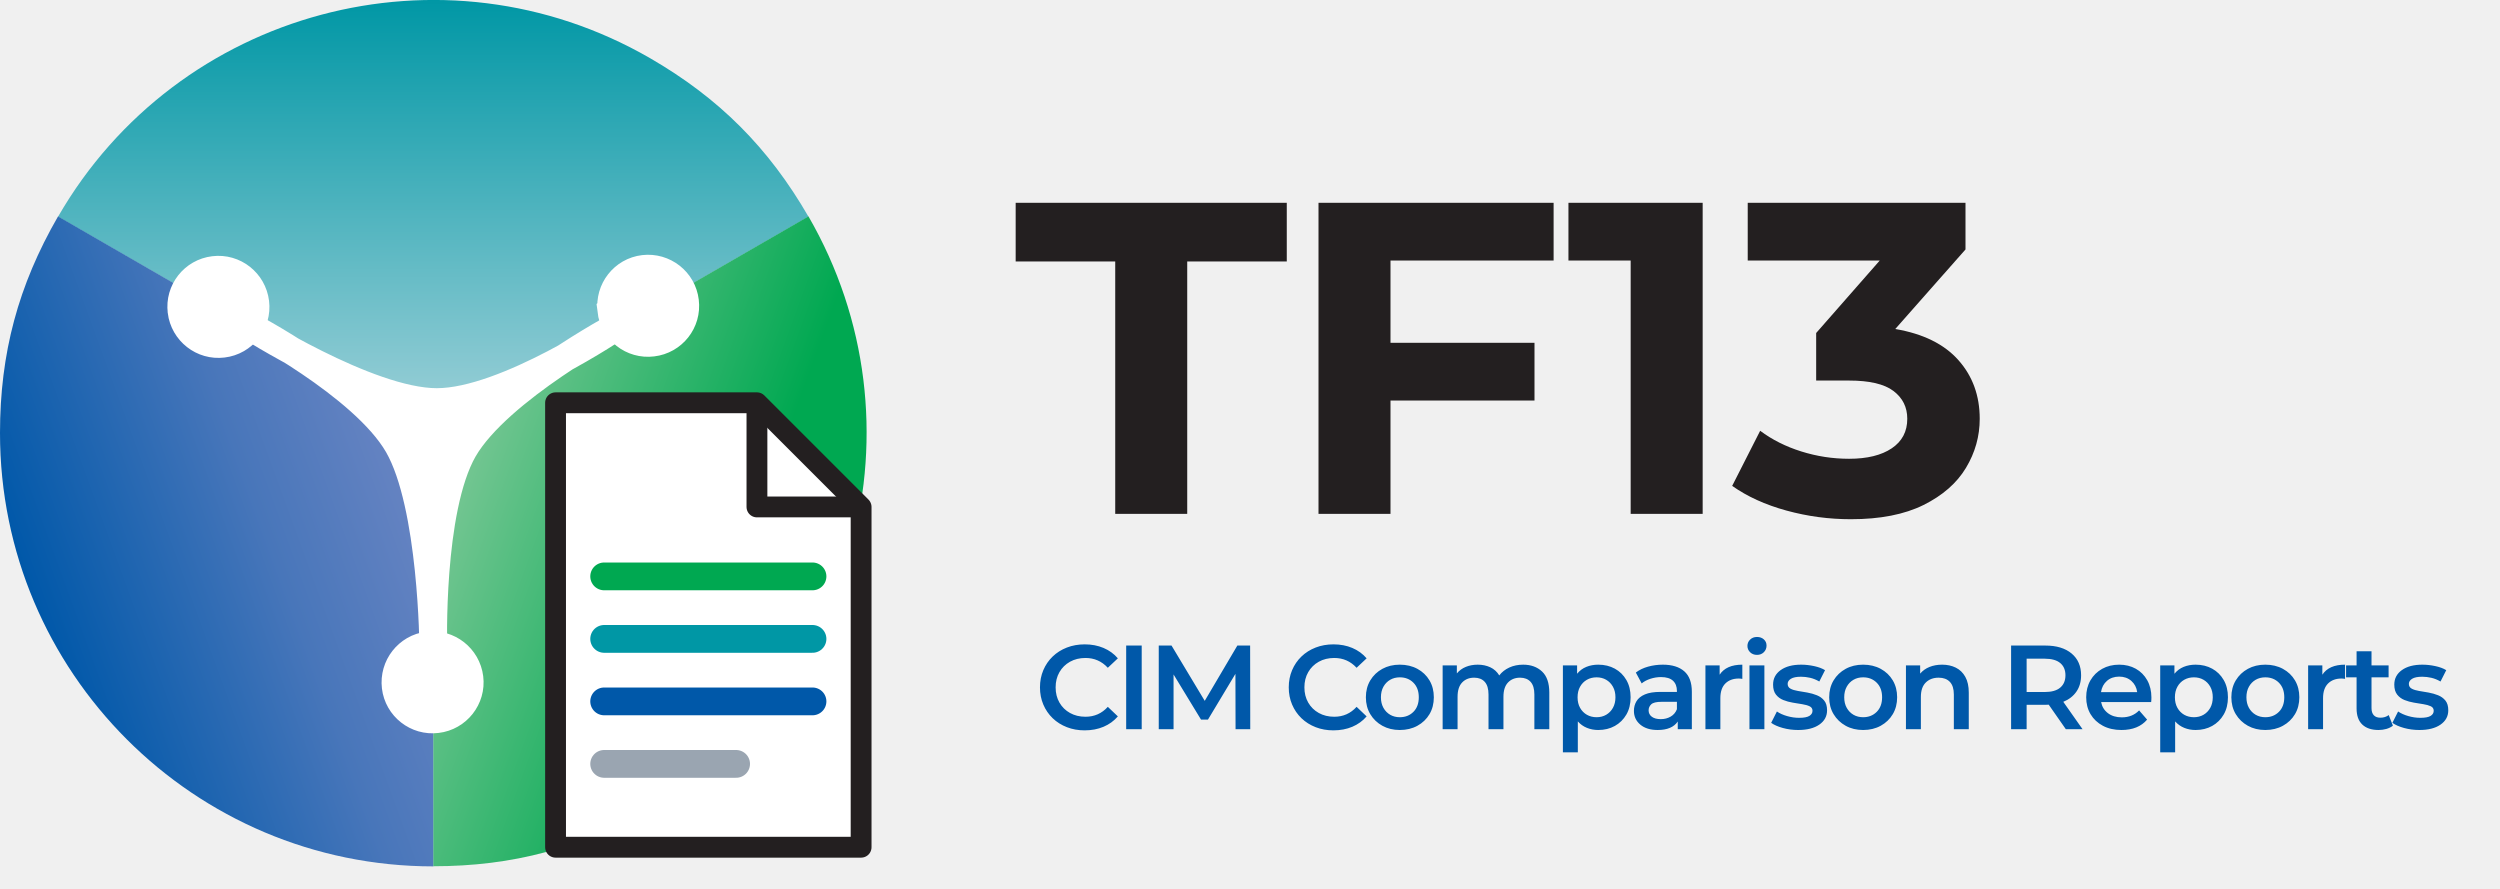
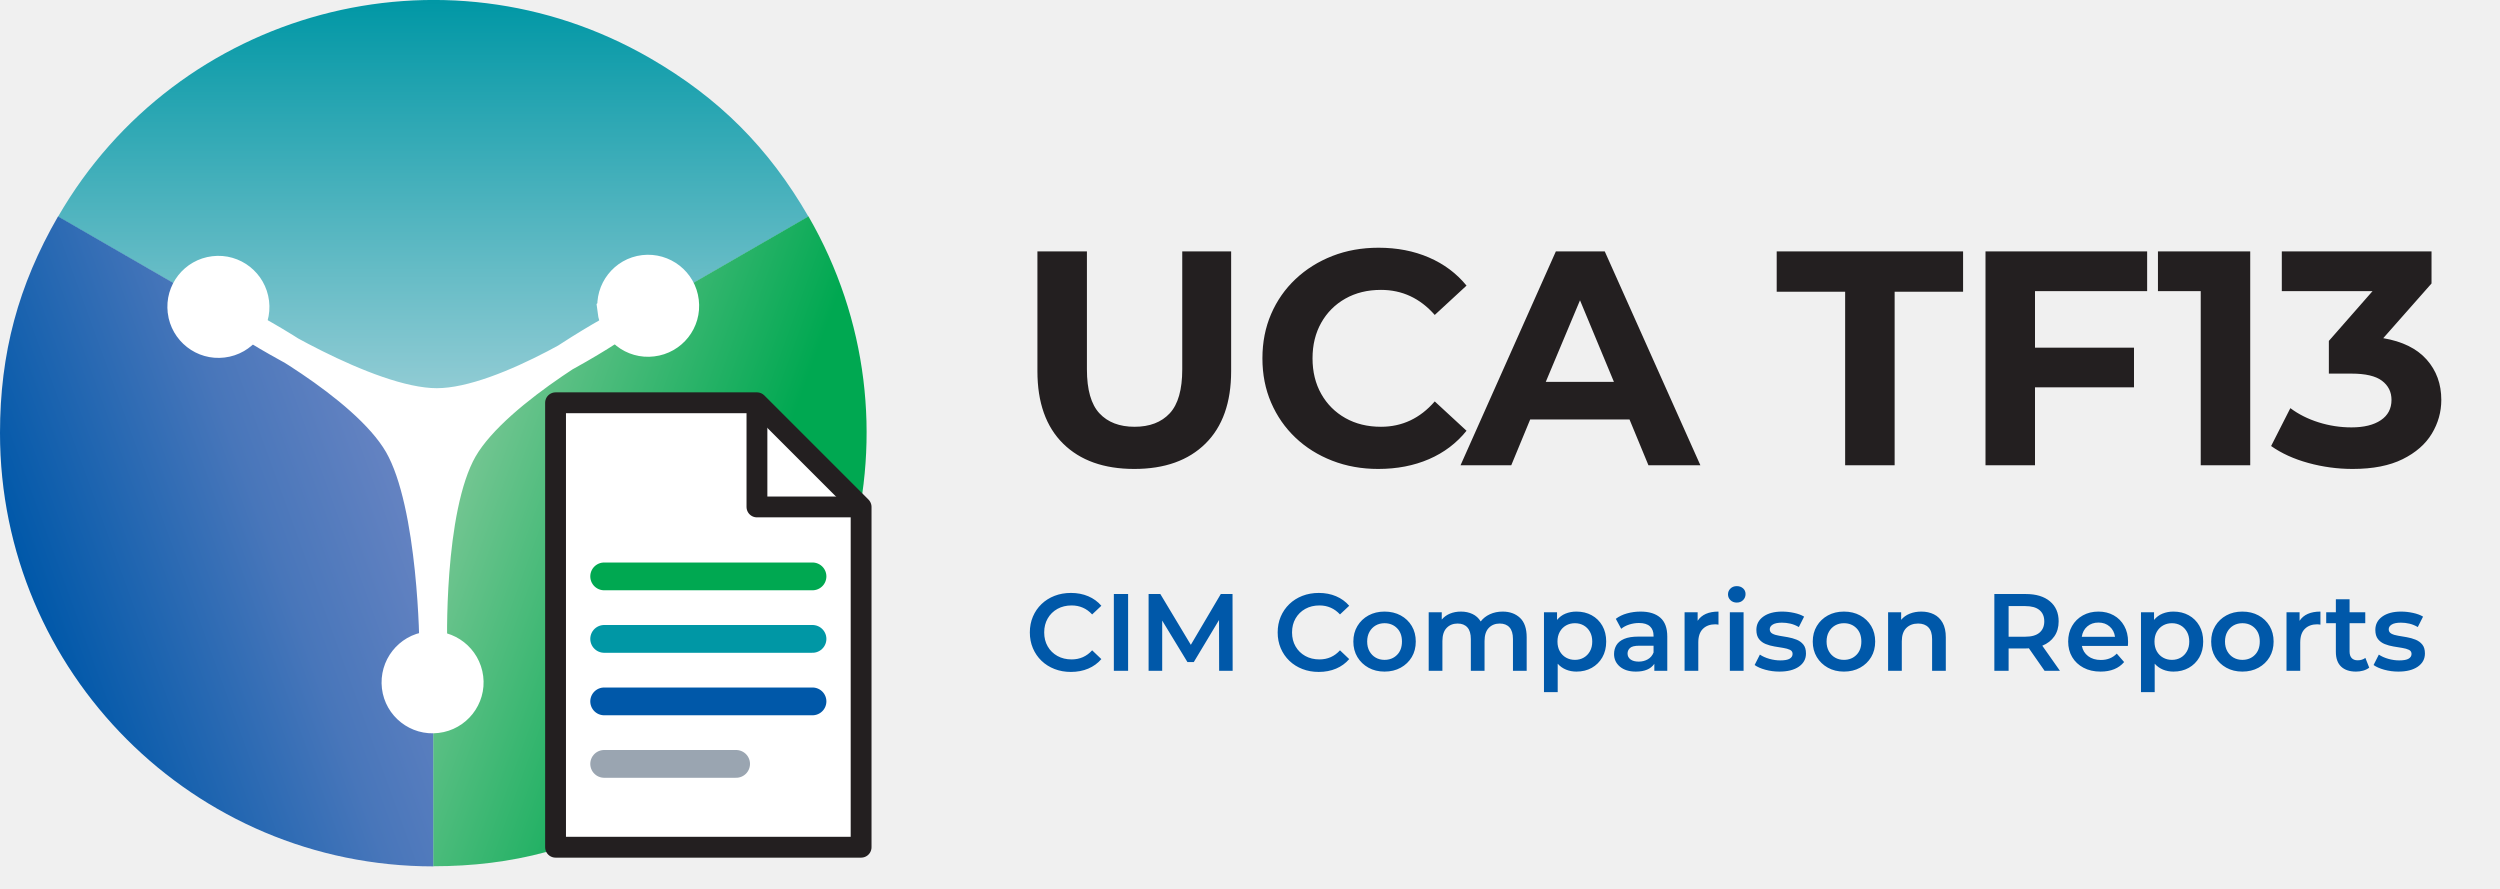
- <svg xmlns="http://www.w3.org/2000/svg" viewBox="0 0 180 64" role="img" aria-label="TF13 CIM Comparison Reports">
+ <svg xmlns="http://www.w3.org/2000/svg" viewBox="0 0 180 64" role="img" aria-label="UCA TF13 CIM Comparison Reports">
  <defs>
    <linearGradient id="t13-g1" x1="31.2" y1="0" x2="31.2" y2="31.2" gradientUnits="userSpaceOnUse">
      <stop offset="0" stop-color="#0097a5" />
      <stop offset=".63" stop-color="#66bcc6" />
      <stop offset="1" stop-color="#a0d1d9" />
    </linearGradient>
    <linearGradient id="t13-g2" x1="59.58" y1="44.39" x2="30.27" y2="33.72" gradientUnits="userSpaceOnUse">
      <stop offset=".23" stop-color="#00a851" />
      <stop offset="1" stop-color="#84ca9b" />
    </linearGradient>
    <linearGradient id="t13-g3" x1="32.12" y1="33.72" x2="2.8" y2="44.4" gradientUnits="userSpaceOnUse">
      <stop offset="0" stop-color="#6e87c4" />
      <stop offset=".44" stop-color="#4876ba" />
      <stop offset="1" stop-color="#0058a9" />
    </linearGradient>
  </defs>
  <path d="m31.2,31.2L4.18,15.6C12.79.68,31.87-4.43,46.79,4.18c4.97,2.87,8.55,6.45,11.42,11.42l-27.02,15.6Z" fill="url(#t13-g1)" />
  <path d="m31.19,31.18l27.02-15.6c8.62,14.92,3.5,34-11.42,42.61-4.97,2.87-9.86,4.18-15.6,4.18v-31.19Z" fill="url(#t13-g2)" />
  <path d="m31.19,31.18v31.2C13.96,62.37,0,48.41,0,31.18c0-5.74,1.31-10.63,4.18-15.6l27.02,15.6Z" fill="url(#t13-g3)" />
  <path d="m44.56,23.41s-8.12,5.54-13.11,5.54-13.68-5.58-13.68-5.58c0,0,8.39,4.35,10.89,8.68,2.49,4.32,2.54,14.64,2.54,14.64,0,0-.31-10,2.18-14.33,2.5-4.32,11.18-8.94,11.18-8.94Z" fill="#fff" stroke="#fff" stroke-width="2" />
  <path d="m28.67,49.43c-.16-1.37.81-2.61,2.17-2.78,1.37-.16,2.61.81,2.78,2.18.17,1.36-.81,2.61-2.18,2.77-1.36.17-2.61-.81-2.77-2.17Z" fill="#fff" stroke="#fff" stroke-width="2.36" />
  <path d="m13.25,22.39c-.17-1.37.81-2.61,2.17-2.77,1.37-.17,2.61.81,2.78,2.18.17,1.37-.81,2.61-2.17,2.77-1.37.17-2.61-.81-2.78-2.17Z" fill="#fff" stroke="#fff" stroke-width="2.36" />
  <path d="m44.2,22.31c-.16-1.37.81-2.61,2.17-2.77,1.36-.16,2.61.81,2.77,2.18.17,1.37-.81,2.61-2.18,2.77-1.36.17-2.61-.8-2.77-2.17Z" fill="#fff" stroke="#fff" stroke-width="2.36" />
  <path d="M40 29h14.5l7.5 7.5V61H40z" fill="#fff" stroke="#231f20" stroke-width="1.5" stroke-linejoin="round" />
  <path d="M54.5 29v7.5H62" fill="none" stroke="#231f20" stroke-width="1.5" stroke-linejoin="round" />
  <path d="M43.5 41.5h15" stroke="#00a851" stroke-width="2" stroke-linecap="round" />
  <path d="M43.5 46h15" stroke="#0097a5" stroke-width="2" stroke-linecap="round" />
  <path d="M43.5 50.5h15" stroke="#0058a9" stroke-width="2" stroke-linecap="round" />
  <path d="M43.5 55H53" stroke="#9aa5b1" stroke-width="2" stroke-linecap="round" />
-   <path d="M80.296 37.0V18.824H73.128V14.6H92.648V18.824H85.48V37.0Z M94.932 37.0V14.6H111.86V18.76H100.116V24.68H110.484V28.84H100.116V37.0Z M117.408 37.0V18.76H112.928V14.6H122.592V37.0Z M133.26 37.384Q130.892 37.384 128.62 36.76Q126.348 36.136 124.716 34.984L126.732 31.016Q128.012 31.976 129.692 32.504Q131.372 33.032 133.132 33.032Q135.084 33.032 136.204 32.28Q137.324 31.528 137.324 30.152Q137.324 28.904 136.332 28.152Q135.34 27.4 133.132 27.4H130.764V23.976L135.34 18.76H125.836V14.6H141.516V17.96L136.46 23.688Q139.468 24.2 141.004 25.928Q142.54 27.656 142.54 30.152Q142.54 32.04 141.548 33.688Q140.556 35.336 138.492 36.36Q136.428 37.384 133.26 37.384Z" fill="#231f20" />
-   <path d="M78.095 52.586Q77.407 52.586 76.818 52.358Q76.229 52.13 75.794 51.713Q75.36 51.296 75.119 50.728Q74.878 50.161 74.878 49.49Q74.878 48.819 75.119 48.252Q75.36 47.684 75.794 47.267Q76.229 46.85 76.818 46.622Q77.407 46.394 78.103 46.394Q78.843 46.394 79.454 46.652Q80.064 46.91 80.486 47.4L79.763 48.08Q79.11 47.374 78.155 47.374Q77.527 47.374 77.041 47.645Q76.555 47.916 76.28 48.394Q76.005 48.871 76.005 49.49Q76.005 50.109 76.28 50.587Q76.555 51.064 77.041 51.335Q77.527 51.606 78.155 51.606Q79.118 51.606 79.763 50.892L80.486 51.58Q80.064 52.07 79.454 52.328Q78.843 52.586 78.095 52.586Z M81.085 52.5V46.48H82.203V52.5Z M83.43 52.5V46.48H84.35L86.741 50.462L89.089 46.48H90.009L90.018 52.5H88.96L88.951 48.518L86.973 51.812H86.474L84.496 48.561V52.5Z M96.006 52.586Q95.318 52.586 94.729 52.358Q94.14 52.13 93.706 51.713Q93.272 51.296 93.031 50.728Q92.79 50.161 92.79 49.49Q92.79 48.819 93.031 48.252Q93.272 47.684 93.706 47.267Q94.14 46.85 94.729 46.622Q95.318 46.394 96.015 46.394Q96.755 46.394 97.365 46.652Q97.976 46.91 98.397 47.4L97.675 48.08Q97.021 47.374 96.067 47.374Q95.439 47.374 94.953 47.645Q94.467 47.916 94.192 48.394Q93.917 48.871 93.917 49.49Q93.917 50.109 94.192 50.587Q94.467 51.064 94.953 51.335Q95.439 51.606 96.067 51.606Q97.03 51.606 97.675 50.892L98.397 51.58Q97.976 52.07 97.365 52.328Q96.755 52.586 96.006 52.586Z M100.785 52.56Q100.08 52.56 99.53 52.255Q98.979 51.95 98.661 51.421Q98.343 50.892 98.343 50.204Q98.343 49.516 98.661 48.987Q98.979 48.458 99.53 48.157Q100.08 47.856 100.785 47.856Q101.499 47.856 102.054 48.157Q102.609 48.458 102.923 48.987Q103.236 49.516 103.236 50.204Q103.236 50.892 102.923 51.421Q102.609 51.95 102.054 52.255Q101.499 52.56 100.785 52.56ZM100.785 51.64Q101.379 51.64 101.766 51.253Q102.153 50.866 102.153 50.204Q102.153 49.542 101.766 49.155Q101.379 48.768 100.785 48.768Q100.398 48.768 100.093 48.944Q99.788 49.12 99.607 49.443Q99.427 49.765 99.427 50.204Q99.427 50.642 99.607 50.965Q99.788 51.287 100.093 51.464Q100.398 51.64 100.785 51.64Z M103.87 52.5V47.908H104.894V48.484Q105.152 48.174 105.539 48.015Q105.926 47.856 106.399 47.856Q106.897 47.856 107.302 48.045Q107.706 48.234 107.947 48.63Q108.222 48.269 108.669 48.062Q109.116 47.856 109.667 47.856Q110.501 47.856 111.025 48.346Q111.55 48.836 111.55 49.868V52.5H110.475V50.006Q110.475 49.395 110.204 49.094Q109.933 48.793 109.443 48.793Q108.91 48.793 108.579 49.137Q108.248 49.481 108.248 50.169V52.5H107.173V50.006Q107.173 49.395 106.902 49.094Q106.631 48.793 106.141 48.793Q105.607 48.793 105.276 49.137Q104.945 49.481 104.945 50.169V52.5Z M115.073 52.56Q114.635 52.56 114.256 52.405Q113.878 52.251 113.603 51.941V54.168H112.528V47.908H113.551V48.51Q113.826 48.174 114.218 48.015Q114.609 47.856 115.073 47.856Q115.744 47.856 116.269 48.144Q116.793 48.432 117.099 48.961Q117.404 49.49 117.404 50.204Q117.404 50.918 117.099 51.447Q116.793 51.975 116.269 52.268Q115.744 52.56 115.073 52.56ZM114.953 51.64Q115.34 51.64 115.645 51.464Q115.95 51.287 116.131 50.965Q116.312 50.642 116.312 50.204Q116.312 49.765 116.131 49.443Q115.95 49.12 115.645 48.944Q115.34 48.768 114.953 48.768Q114.566 48.768 114.256 48.944Q113.947 49.12 113.766 49.443Q113.585 49.765 113.585 50.204Q113.585 50.642 113.766 50.965Q113.947 51.287 114.256 51.464Q114.566 51.64 114.953 51.64Z M120.798 52.5V51.95Q120.385 52.56 119.353 52.56Q118.562 52.56 118.102 52.173Q117.642 51.786 117.642 51.184Q117.642 50.797 117.827 50.488Q118.012 50.178 118.433 49.997Q118.855 49.817 119.551 49.817H120.738V49.748Q120.738 49.275 120.454 49.013Q120.17 48.75 119.594 48.75Q119.207 48.75 118.833 48.871Q118.459 48.991 118.201 49.206L117.78 48.424Q118.149 48.14 118.661 47.998Q119.173 47.856 119.723 47.856Q120.721 47.856 121.267 48.333Q121.813 48.811 121.813 49.808V52.5ZM120.738 51.064V50.531H119.629Q119.078 50.531 118.889 50.711Q118.7 50.892 118.7 51.141Q118.7 51.434 118.932 51.606Q119.164 51.778 119.577 51.778Q119.973 51.778 120.286 51.597Q120.6 51.416 120.738 51.064Z M122.791 52.5V47.908H123.814V48.578Q124.287 47.856 125.448 47.856V48.879Q125.379 48.871 125.319 48.862Q125.259 48.854 125.199 48.854Q124.588 48.854 124.227 49.21Q123.866 49.567 123.866 50.273V52.5Z M125.961 52.5V47.908H127.036V52.5ZM126.503 47.151Q126.202 47.151 126.009 46.962Q125.815 46.772 125.815 46.506Q125.815 46.239 126.009 46.05Q126.202 45.861 126.503 45.861Q126.804 45.861 126.998 46.037Q127.191 46.213 127.191 46.48Q127.191 46.764 126.998 46.957Q126.804 47.151 126.503 47.151Z M129.468 52.56Q128.891 52.56 128.362 52.414Q127.834 52.268 127.524 52.044L127.937 51.227Q128.238 51.434 128.672 51.558Q129.106 51.683 129.536 51.683Q130.052 51.683 130.276 51.545Q130.5 51.408 130.5 51.176Q130.5 50.952 130.293 50.853Q130.087 50.754 129.764 50.703Q129.442 50.651 129.081 50.591Q128.719 50.531 128.397 50.402Q128.074 50.273 127.868 50.01Q127.662 49.748 127.662 49.292Q127.662 48.639 128.208 48.247Q128.754 47.856 129.683 47.856Q130.138 47.856 130.616 47.959Q131.093 48.062 131.403 48.252L130.99 49.069Q130.663 48.879 130.332 48.802Q130.001 48.725 129.674 48.725Q129.184 48.725 128.947 48.871Q128.711 49.017 128.711 49.241Q128.711 49.473 128.917 49.585Q129.124 49.696 129.446 49.748Q129.769 49.8 130.13 49.864Q130.491 49.929 130.813 50.058Q131.136 50.187 131.342 50.44Q131.549 50.694 131.549 51.141Q131.549 51.786 130.99 52.173Q130.431 52.56 129.468 52.56Z M134.143 52.56Q133.438 52.56 132.888 52.255Q132.337 51.95 132.019 51.421Q131.701 50.892 131.701 50.204Q131.701 49.516 132.019 48.987Q132.337 48.458 132.888 48.157Q133.438 47.856 134.143 47.856Q134.857 47.856 135.412 48.157Q135.966 48.458 136.28 48.987Q136.594 49.516 136.594 50.204Q136.594 50.892 136.28 51.421Q135.966 51.95 135.412 52.255Q134.857 52.56 134.143 52.56ZM134.143 51.64Q134.737 51.64 135.124 51.253Q135.511 50.866 135.511 50.204Q135.511 49.542 135.124 49.155Q134.737 48.768 134.143 48.768Q133.756 48.768 133.451 48.944Q133.146 49.12 132.965 49.443Q132.784 49.765 132.784 50.204Q132.784 50.642 132.965 50.965Q133.146 51.287 133.451 51.464Q133.756 51.64 134.143 51.64Z M137.228 52.5V47.908H138.251V48.501Q138.518 48.183 138.927 48.019Q139.335 47.856 139.834 47.856Q140.384 47.856 140.819 48.071Q141.253 48.286 141.502 48.733Q141.752 49.18 141.752 49.868V52.5H140.677V50.006Q140.677 49.395 140.389 49.094Q140.1 48.793 139.584 48.793Q139.008 48.793 138.656 49.142Q138.303 49.49 138.303 50.178V52.5Z M144.799 52.5V46.48H147.267Q148.471 46.48 149.155 47.052Q149.839 47.624 149.839 48.621Q149.839 49.309 149.503 49.795Q149.168 50.281 148.557 50.531L149.942 52.5H148.738L147.508 50.737Q147.396 50.746 147.276 50.746H145.917V52.5ZM145.917 49.825H147.224Q147.964 49.825 148.338 49.507Q148.712 49.189 148.712 48.621Q148.712 48.054 148.338 47.74Q147.964 47.426 147.224 47.426H145.917Z M152.743 52.56Q151.978 52.56 151.406 52.255Q150.834 51.95 150.52 51.421Q150.206 50.892 150.206 50.204Q150.206 49.516 150.511 48.987Q150.817 48.458 151.354 48.157Q151.892 47.856 152.58 47.856Q153.25 47.856 153.775 48.148Q154.3 48.441 154.601 48.978Q154.902 49.516 154.902 50.23Q154.902 50.298 154.897 50.384Q154.893 50.47 154.884 50.548H151.281Q151.376 51.047 151.771 51.348Q152.167 51.649 152.769 51.649Q153.534 51.649 154.016 51.15L154.592 51.812Q153.956 52.56 152.743 52.56ZM151.272 49.834H153.878Q153.809 49.335 153.457 49.026Q153.104 48.716 152.58 48.716Q152.055 48.716 151.702 49.021Q151.35 49.327 151.272 49.834Z M158.081 52.56Q157.642 52.56 157.264 52.405Q156.886 52.251 156.61 51.941V54.168H155.535V47.908H156.559V48.51Q156.834 48.174 157.225 48.015Q157.617 47.856 158.081 47.856Q158.752 47.856 159.276 48.144Q159.801 48.432 160.106 48.961Q160.412 49.49 160.412 50.204Q160.412 50.918 160.106 51.447Q159.801 51.975 159.276 52.268Q158.752 52.56 158.081 52.56ZM157.961 51.64Q158.348 51.64 158.653 51.464Q158.958 51.287 159.139 50.965Q159.319 50.642 159.319 50.204Q159.319 49.765 159.139 49.443Q158.958 49.12 158.653 48.944Q158.348 48.768 157.961 48.768Q157.574 48.768 157.264 48.944Q156.954 49.12 156.774 49.443Q156.593 49.765 156.593 50.204Q156.593 50.642 156.774 50.965Q156.954 51.287 157.264 51.464Q157.574 51.64 157.961 51.64Z M163.101 52.56Q162.395 52.56 161.845 52.255Q161.295 51.95 160.976 51.421Q160.658 50.892 160.658 50.204Q160.658 49.516 160.976 48.987Q161.295 48.458 161.845 48.157Q162.395 47.856 163.101 47.856Q163.814 47.856 164.369 48.157Q164.924 48.458 165.238 48.987Q165.552 49.516 165.552 50.204Q165.552 50.892 165.238 51.421Q164.924 51.95 164.369 52.255Q163.814 52.56 163.101 52.56ZM163.101 51.64Q163.694 51.64 164.081 51.253Q164.468 50.866 164.468 50.204Q164.468 49.542 164.081 49.155Q163.694 48.768 163.101 48.768Q162.714 48.768 162.408 48.944Q162.103 49.12 161.922 49.443Q161.742 49.765 161.742 50.204Q161.742 50.642 161.922 50.965Q162.103 51.287 162.408 51.464Q162.714 51.64 163.101 51.64Z M166.185 52.5V47.908H167.209V48.578Q167.682 47.856 168.843 47.856V48.879Q168.774 48.871 168.714 48.862Q168.654 48.854 168.593 48.854Q167.983 48.854 167.622 49.21Q167.26 49.567 167.26 50.273V52.5Z M171.257 52.56Q170.5 52.56 170.087 52.169Q169.674 51.778 169.674 51.012V48.768H168.917V47.908H169.674V46.893H170.749V47.908H171.979V48.768H170.749V50.986Q170.749 51.322 170.913 51.498Q171.076 51.674 171.386 51.674Q171.738 51.674 171.988 51.485L172.289 52.251Q172.091 52.405 171.82 52.483Q171.549 52.56 171.257 52.56Z M174.195 52.56Q173.619 52.56 173.09 52.414Q172.561 52.268 172.252 52.044L172.664 51.227Q172.965 51.434 173.4 51.558Q173.834 51.683 174.264 51.683Q174.78 51.683 175.004 51.545Q175.227 51.408 175.227 51.176Q175.227 50.952 175.021 50.853Q174.814 50.754 174.492 50.703Q174.169 50.651 173.808 50.591Q173.447 50.531 173.124 50.402Q172.802 50.273 172.596 50.01Q172.389 49.748 172.389 49.292Q172.389 48.639 172.935 48.247Q173.481 47.856 174.41 47.856Q174.866 47.856 175.343 47.959Q175.821 48.062 176.13 48.252L175.717 49.069Q175.391 48.879 175.059 48.802Q174.728 48.725 174.402 48.725Q173.911 48.725 173.675 48.871Q173.438 49.017 173.438 49.241Q173.438 49.473 173.645 49.585Q173.851 49.696 174.174 49.748Q174.496 49.8 174.857 49.864Q175.219 49.929 175.541 50.058Q175.864 50.187 176.07 50.44Q176.276 50.694 176.276 51.141Q176.276 51.786 175.717 52.173Q175.158 52.56 174.195 52.56Z" fill="#0058a9" />
+   <path d="M81.668 33.764Q78.39 33.764 76.542 31.938Q74.694 30.112 74.694 26.724V18.1H78.258V26.592Q78.258 28.792 79.16 29.76Q80.062 30.728 81.69 30.728Q83.318 30.728 84.22 29.76Q85.122 28.792 85.122 26.592V18.1H88.642V26.724Q88.642 30.112 86.794 31.938Q84.946 33.764 81.668 33.764Z M99.232 33.764Q97.45 33.764 95.921 33.17Q94.392 32.576 93.27 31.509Q92.148 30.442 91.521 28.99Q90.894 27.538 90.894 25.8Q90.894 24.062 91.521 22.61Q92.148 21.158 93.281 20.091Q94.414 19.024 95.932 18.43Q97.45 17.836 99.254 17.836Q101.256 17.836 102.884 18.54Q104.512 19.244 105.59 20.564L103.302 22.676Q101.718 20.872 99.43 20.872Q97.978 20.872 96.867 21.499Q95.756 22.126 95.129 23.237Q94.502 24.348 94.502 25.8Q94.502 27.252 95.129 28.363Q95.756 29.474 96.867 30.101Q97.978 30.728 99.43 30.728Q101.718 30.728 103.302 28.902L105.59 31.014Q104.512 32.356 102.884 33.06Q101.256 33.764 99.232 33.764Z M105.158 33.5 112.022 18.1H115.542L122.428 33.5H118.688L117.324 30.2H110.174L108.81 33.5ZM111.296 27.494H116.202L113.76 21.62Z M132.85 33.5V21.004H127.922V18.1H141.342V21.004H136.414V33.5Z M142.956 33.5V18.1H154.594V20.96H146.52V25.03H153.648V27.89H146.52V33.5Z M158.452 33.5V20.96H155.372V18.1H162.016V33.5Z M169.394 33.764Q167.766 33.764 166.204 33.335Q164.642 32.906 163.52 32.114L164.906 29.386Q165.786 30.046 166.941 30.409Q168.096 30.772 169.306 30.772Q170.648 30.772 171.418 30.255Q172.188 29.738 172.188 28.792Q172.188 27.934 171.506 27.417Q170.824 26.9 169.306 26.9H167.678V24.546L170.824 20.96H164.29V18.1H175.07V20.41L171.594 24.348Q173.662 24.7 174.718 25.888Q175.774 27.076 175.774 28.792Q175.774 30.09 175.092 31.223Q174.41 32.356 172.991 33.06Q171.572 33.764 169.394 33.764Z" fill="#231f20" />
+   <path d="M77.102 48.379Q76.47 48.379 75.929 48.17Q75.388 47.96 74.989 47.577Q74.59 47.194 74.369 46.673Q74.148 46.151 74.148 45.535Q74.148 44.919 74.369 44.397Q74.59 43.876 74.989 43.493Q75.388 43.11 75.929 42.9Q76.47 42.691 77.11 42.691Q77.79 42.691 78.35 42.928Q78.911 43.165 79.298 43.615L78.635 44.239Q78.034 43.592 77.157 43.592Q76.581 43.592 76.134 43.84Q75.688 44.089 75.435 44.528Q75.182 44.966 75.182 45.535Q75.182 46.104 75.435 46.542Q75.688 46.981 76.134 47.23Q76.581 47.478 77.157 47.478Q78.042 47.478 78.635 46.823L79.298 47.455Q78.911 47.905 78.35 48.142Q77.79 48.379 77.102 48.379Z M80.197 48.3V42.77H81.224V48.3Z M82.699 48.3V42.77H83.544L85.74 46.428L87.897 42.77H88.742L88.75 48.3H87.778L87.77 44.642L85.953 47.668H85.495L83.678 44.682V48.3Z M94.947 48.379Q94.315 48.379 93.774 48.17Q93.233 47.96 92.834 47.577Q92.435 47.194 92.213 46.673Q91.992 46.151 91.992 45.535Q91.992 44.919 92.213 44.397Q92.435 43.876 92.834 43.493Q93.233 43.11 93.774 42.9Q94.315 42.691 94.955 42.691Q95.634 42.691 96.195 42.928Q96.756 43.165 97.143 43.615L96.479 44.239Q95.879 43.592 95.002 43.592Q94.425 43.592 93.979 43.84Q93.533 44.089 93.28 44.528Q93.027 44.966 93.027 45.535Q93.027 46.104 93.28 46.542Q93.533 46.981 93.979 47.23Q94.425 47.478 95.002 47.478Q95.887 47.478 96.479 46.823L97.143 47.455Q96.756 47.905 96.195 48.142Q95.634 48.379 94.947 48.379Z M99.685 48.355Q99.037 48.355 98.531 48.075Q98.026 47.794 97.733 47.309Q97.441 46.823 97.441 46.191Q97.441 45.559 97.733 45.073Q98.026 44.587 98.531 44.31Q99.037 44.034 99.685 44.034Q100.34 44.034 100.85 44.31Q101.359 44.587 101.648 45.073Q101.936 45.559 101.936 46.191Q101.936 46.823 101.648 47.309Q101.359 47.794 100.85 48.075Q100.34 48.355 99.685 48.355ZM99.685 47.51Q100.23 47.51 100.585 47.154Q100.941 46.799 100.941 46.191Q100.941 45.582 100.585 45.227Q100.23 44.871 99.685 44.871Q99.329 44.871 99.049 45.033Q98.768 45.195 98.602 45.492Q98.436 45.788 98.436 46.191Q98.436 46.594 98.602 46.89Q98.768 47.186 99.049 47.348Q99.329 47.51 99.685 47.51Z M102.866 48.3V44.081H103.806V44.611Q104.043 44.326 104.399 44.18Q104.754 44.034 105.189 44.034Q105.647 44.034 106.018 44.208Q106.389 44.382 106.611 44.745Q106.863 44.413 107.274 44.224Q107.685 44.034 108.191 44.034Q108.957 44.034 109.439 44.484Q109.921 44.935 109.921 45.883V48.3H108.933V46.009Q108.933 45.448 108.684 45.172Q108.435 44.895 107.985 44.895Q107.495 44.895 107.191 45.211Q106.887 45.527 106.887 46.159V48.3H105.9V46.009Q105.9 45.448 105.651 45.172Q105.402 44.895 104.952 44.895Q104.462 44.895 104.158 45.211Q103.853 45.527 103.853 46.159V48.3Z M113.505 48.355Q113.102 48.355 112.754 48.213Q112.407 48.071 112.154 47.786V49.833H111.166V44.081H112.107V44.634Q112.359 44.326 112.719 44.18Q113.078 44.034 113.505 44.034Q114.121 44.034 114.603 44.299Q115.085 44.563 115.365 45.049Q115.646 45.535 115.646 46.191Q115.646 46.846 115.365 47.332Q115.085 47.818 114.603 48.087Q114.121 48.355 113.505 48.355ZM113.394 47.51Q113.75 47.51 114.03 47.348Q114.311 47.186 114.477 46.89Q114.642 46.594 114.642 46.191Q114.642 45.788 114.477 45.492Q114.311 45.195 114.03 45.033Q113.75 44.871 113.394 44.871Q113.039 44.871 112.754 45.033Q112.47 45.195 112.304 45.492Q112.138 45.788 112.138 46.191Q112.138 46.594 112.304 46.89Q112.47 47.186 112.754 47.348Q113.039 47.51 113.394 47.51Z M119.112 48.3V47.794Q118.732 48.355 117.784 48.355Q117.058 48.355 116.635 48Q116.212 47.644 116.212 47.091Q116.212 46.736 116.382 46.451Q116.552 46.167 116.939 46.001Q117.326 45.835 117.966 45.835H119.056V45.772Q119.056 45.337 118.796 45.097Q118.535 44.856 118.006 44.856Q117.65 44.856 117.306 44.966Q116.963 45.077 116.726 45.274L116.339 44.555Q116.678 44.295 117.148 44.164Q117.618 44.034 118.124 44.034Q119.04 44.034 119.542 44.472Q120.044 44.911 120.044 45.827V48.3ZM119.056 46.981V46.491H118.037Q117.532 46.491 117.358 46.657Q117.184 46.823 117.184 47.052Q117.184 47.32 117.397 47.478Q117.611 47.636 117.99 47.636Q118.353 47.636 118.642 47.47Q118.93 47.305 119.056 46.981Z M121.29 48.3V44.081H122.23V44.698Q122.664 44.034 123.731 44.034V44.974Q123.668 44.966 123.612 44.958Q123.557 44.95 123.502 44.95Q122.941 44.95 122.609 45.278Q122.277 45.606 122.277 46.254V48.3Z M124.55 48.3V44.081H125.538V48.3ZM125.048 43.386Q124.771 43.386 124.593 43.212Q124.416 43.039 124.416 42.794Q124.416 42.549 124.593 42.375Q124.771 42.201 125.048 42.201Q125.324 42.201 125.502 42.363Q125.68 42.525 125.68 42.77Q125.68 43.031 125.502 43.208Q125.324 43.386 125.048 43.386Z M128.118 48.355Q127.589 48.355 127.103 48.221Q126.617 48.087 126.333 47.881L126.712 47.131Q126.989 47.32 127.388 47.435Q127.787 47.549 128.182 47.549Q128.656 47.549 128.861 47.423Q129.066 47.297 129.066 47.083Q129.066 46.878 128.877 46.787Q128.687 46.696 128.391 46.649Q128.095 46.601 127.763 46.546Q127.431 46.491 127.135 46.372Q126.839 46.254 126.649 46.013Q126.459 45.772 126.459 45.353Q126.459 44.753 126.961 44.393Q127.463 44.034 128.316 44.034Q128.735 44.034 129.173 44.129Q129.612 44.224 129.896 44.397L129.517 45.148Q129.217 44.974 128.912 44.903Q128.608 44.832 128.308 44.832Q127.858 44.832 127.641 44.966Q127.423 45.1 127.423 45.306Q127.423 45.519 127.613 45.622Q127.802 45.725 128.099 45.772Q128.395 45.819 128.727 45.879Q129.059 45.938 129.355 46.056Q129.651 46.175 129.841 46.408Q130.03 46.641 130.03 47.052Q130.03 47.644 129.517 48Q129.003 48.355 128.118 48.355Z M132.761 48.355Q132.114 48.355 131.608 48.075Q131.102 47.794 130.81 47.309Q130.518 46.823 130.518 46.191Q130.518 45.559 130.81 45.073Q131.102 44.587 131.608 44.31Q132.114 44.034 132.761 44.034Q133.417 44.034 133.927 44.31Q134.436 44.587 134.725 45.073Q135.013 45.559 135.013 46.191Q135.013 46.823 134.725 47.309Q134.436 47.794 133.927 48.075Q133.417 48.355 132.761 48.355ZM132.761 47.51Q133.306 47.51 133.662 47.154Q134.017 46.799 134.017 46.191Q134.017 45.582 133.662 45.227Q133.306 44.871 132.761 44.871Q132.406 44.871 132.125 45.033Q131.845 45.195 131.679 45.492Q131.513 45.788 131.513 46.191Q131.513 46.594 131.679 46.89Q131.845 47.186 132.125 47.348Q132.406 47.51 132.761 47.51Z M135.943 48.3V44.081H136.883V44.627Q137.128 44.334 137.503 44.184Q137.878 44.034 138.336 44.034Q138.842 44.034 139.241 44.231Q139.64 44.429 139.869 44.84Q140.098 45.251 140.098 45.883V48.3H139.111V46.009Q139.111 45.448 138.846 45.172Q138.581 44.895 138.107 44.895Q137.578 44.895 137.254 45.215Q136.93 45.535 136.93 46.167V48.3Z M143.593 48.3V42.77H145.86Q146.966 42.77 147.595 43.295Q148.223 43.821 148.223 44.737Q148.223 45.369 147.914 45.815Q147.606 46.262 147.045 46.491L148.317 48.3H147.211L146.082 46.68Q145.979 46.688 145.868 46.688H144.62V48.3ZM144.62 45.843H145.821Q146.5 45.843 146.844 45.551Q147.188 45.258 147.188 44.737Q147.188 44.216 146.844 43.927Q146.5 43.639 145.821 43.639H144.62Z M151.238 48.355Q150.535 48.355 150.01 48.075Q149.484 47.794 149.196 47.309Q148.908 46.823 148.908 46.191Q148.908 45.559 149.188 45.073Q149.468 44.587 149.962 44.31Q150.456 44.034 151.088 44.034Q151.704 44.034 152.186 44.303Q152.668 44.571 152.944 45.065Q153.221 45.559 153.221 46.214Q153.221 46.278 153.217 46.357Q153.213 46.436 153.205 46.507H149.895Q149.982 46.965 150.345 47.241Q150.709 47.518 151.262 47.518Q151.965 47.518 152.407 47.06L152.937 47.668Q152.352 48.355 151.238 48.355ZM149.887 45.851H152.281Q152.218 45.393 151.894 45.108Q151.57 44.824 151.088 44.824Q150.606 44.824 150.282 45.104Q149.958 45.385 149.887 45.851Z M156.489 48.355Q156.086 48.355 155.739 48.213Q155.391 48.071 155.138 47.786V49.833H154.151V44.081H155.091V44.634Q155.344 44.326 155.703 44.18Q156.063 44.034 156.489 44.034Q157.105 44.034 157.587 44.299Q158.069 44.563 158.35 45.049Q158.63 45.535 158.63 46.191Q158.63 46.846 158.35 47.332Q158.069 47.818 157.587 48.087Q157.105 48.355 156.489 48.355ZM156.379 47.51Q156.734 47.51 157.015 47.348Q157.295 47.186 157.461 46.89Q157.627 46.594 157.627 46.191Q157.627 45.788 157.461 45.492Q157.295 45.195 157.015 45.033Q156.734 44.871 156.379 44.871Q156.023 44.871 155.739 45.033Q155.454 45.195 155.288 45.492Q155.123 45.788 155.123 46.191Q155.123 46.594 155.288 46.89Q155.454 47.186 155.739 47.348Q156.023 47.51 156.379 47.51Z M161.448 48.355Q160.8 48.355 160.295 48.075Q159.789 47.794 159.497 47.309Q159.204 46.823 159.204 46.191Q159.204 45.559 159.497 45.073Q159.789 44.587 160.295 44.31Q160.8 44.034 161.448 44.034Q162.104 44.034 162.613 44.31Q163.123 44.587 163.411 45.073Q163.7 45.559 163.7 46.191Q163.7 46.823 163.411 47.309Q163.123 47.794 162.613 48.075Q162.104 48.355 161.448 48.355ZM161.448 47.51Q161.993 47.51 162.349 47.154Q162.704 46.799 162.704 46.191Q162.704 45.582 162.349 45.227Q161.993 44.871 161.448 44.871Q161.093 44.871 160.812 45.033Q160.532 45.195 160.366 45.492Q160.2 45.788 160.2 46.191Q160.2 46.594 160.366 46.89Q160.532 47.186 160.812 47.348Q161.093 47.51 161.448 47.51Z M164.629 48.3V44.081H165.57V44.698Q166.004 44.034 167.071 44.034V44.974Q167.007 44.966 166.952 44.958Q166.897 44.95 166.841 44.95Q166.281 44.95 165.949 45.278Q165.617 45.606 165.617 46.254V48.3Z M169.636 48.355Q168.941 48.355 168.561 47.996Q168.182 47.636 168.182 46.933V44.871H167.487V44.081H168.182V43.149H169.17V44.081H170.299V44.871H169.17V46.91Q169.17 47.218 169.32 47.38Q169.47 47.542 169.754 47.542Q170.078 47.542 170.307 47.368L170.584 48.071Q170.402 48.213 170.153 48.284Q169.904 48.355 169.636 48.355Z M172.683 48.355Q172.154 48.355 171.668 48.221Q171.182 48.087 170.897 47.881L171.277 47.131Q171.553 47.32 171.952 47.435Q172.351 47.549 172.746 47.549Q173.22 47.549 173.425 47.423Q173.631 47.297 173.631 47.083Q173.631 46.878 173.441 46.787Q173.252 46.696 172.955 46.649Q172.659 46.601 172.327 46.546Q171.996 46.491 171.699 46.372Q171.403 46.254 171.213 46.013Q171.024 45.772 171.024 45.353Q171.024 44.753 171.525 44.393Q172.027 44.034 172.88 44.034Q173.299 44.034 173.737 44.129Q174.176 44.224 174.46 44.397L174.081 45.148Q173.781 44.974 173.477 44.903Q173.173 44.832 172.872 44.832Q172.422 44.832 172.205 44.966Q171.988 45.1 171.988 45.306Q171.988 45.519 172.177 45.622Q172.367 45.725 172.663 45.772Q172.959 45.819 173.291 45.879Q173.623 45.938 173.919 46.056Q174.215 46.175 174.405 46.408Q174.595 46.641 174.595 47.052Q174.595 47.644 174.081 48Q173.568 48.355 172.683 48.355Z" fill="#0058a9" />
</svg>
